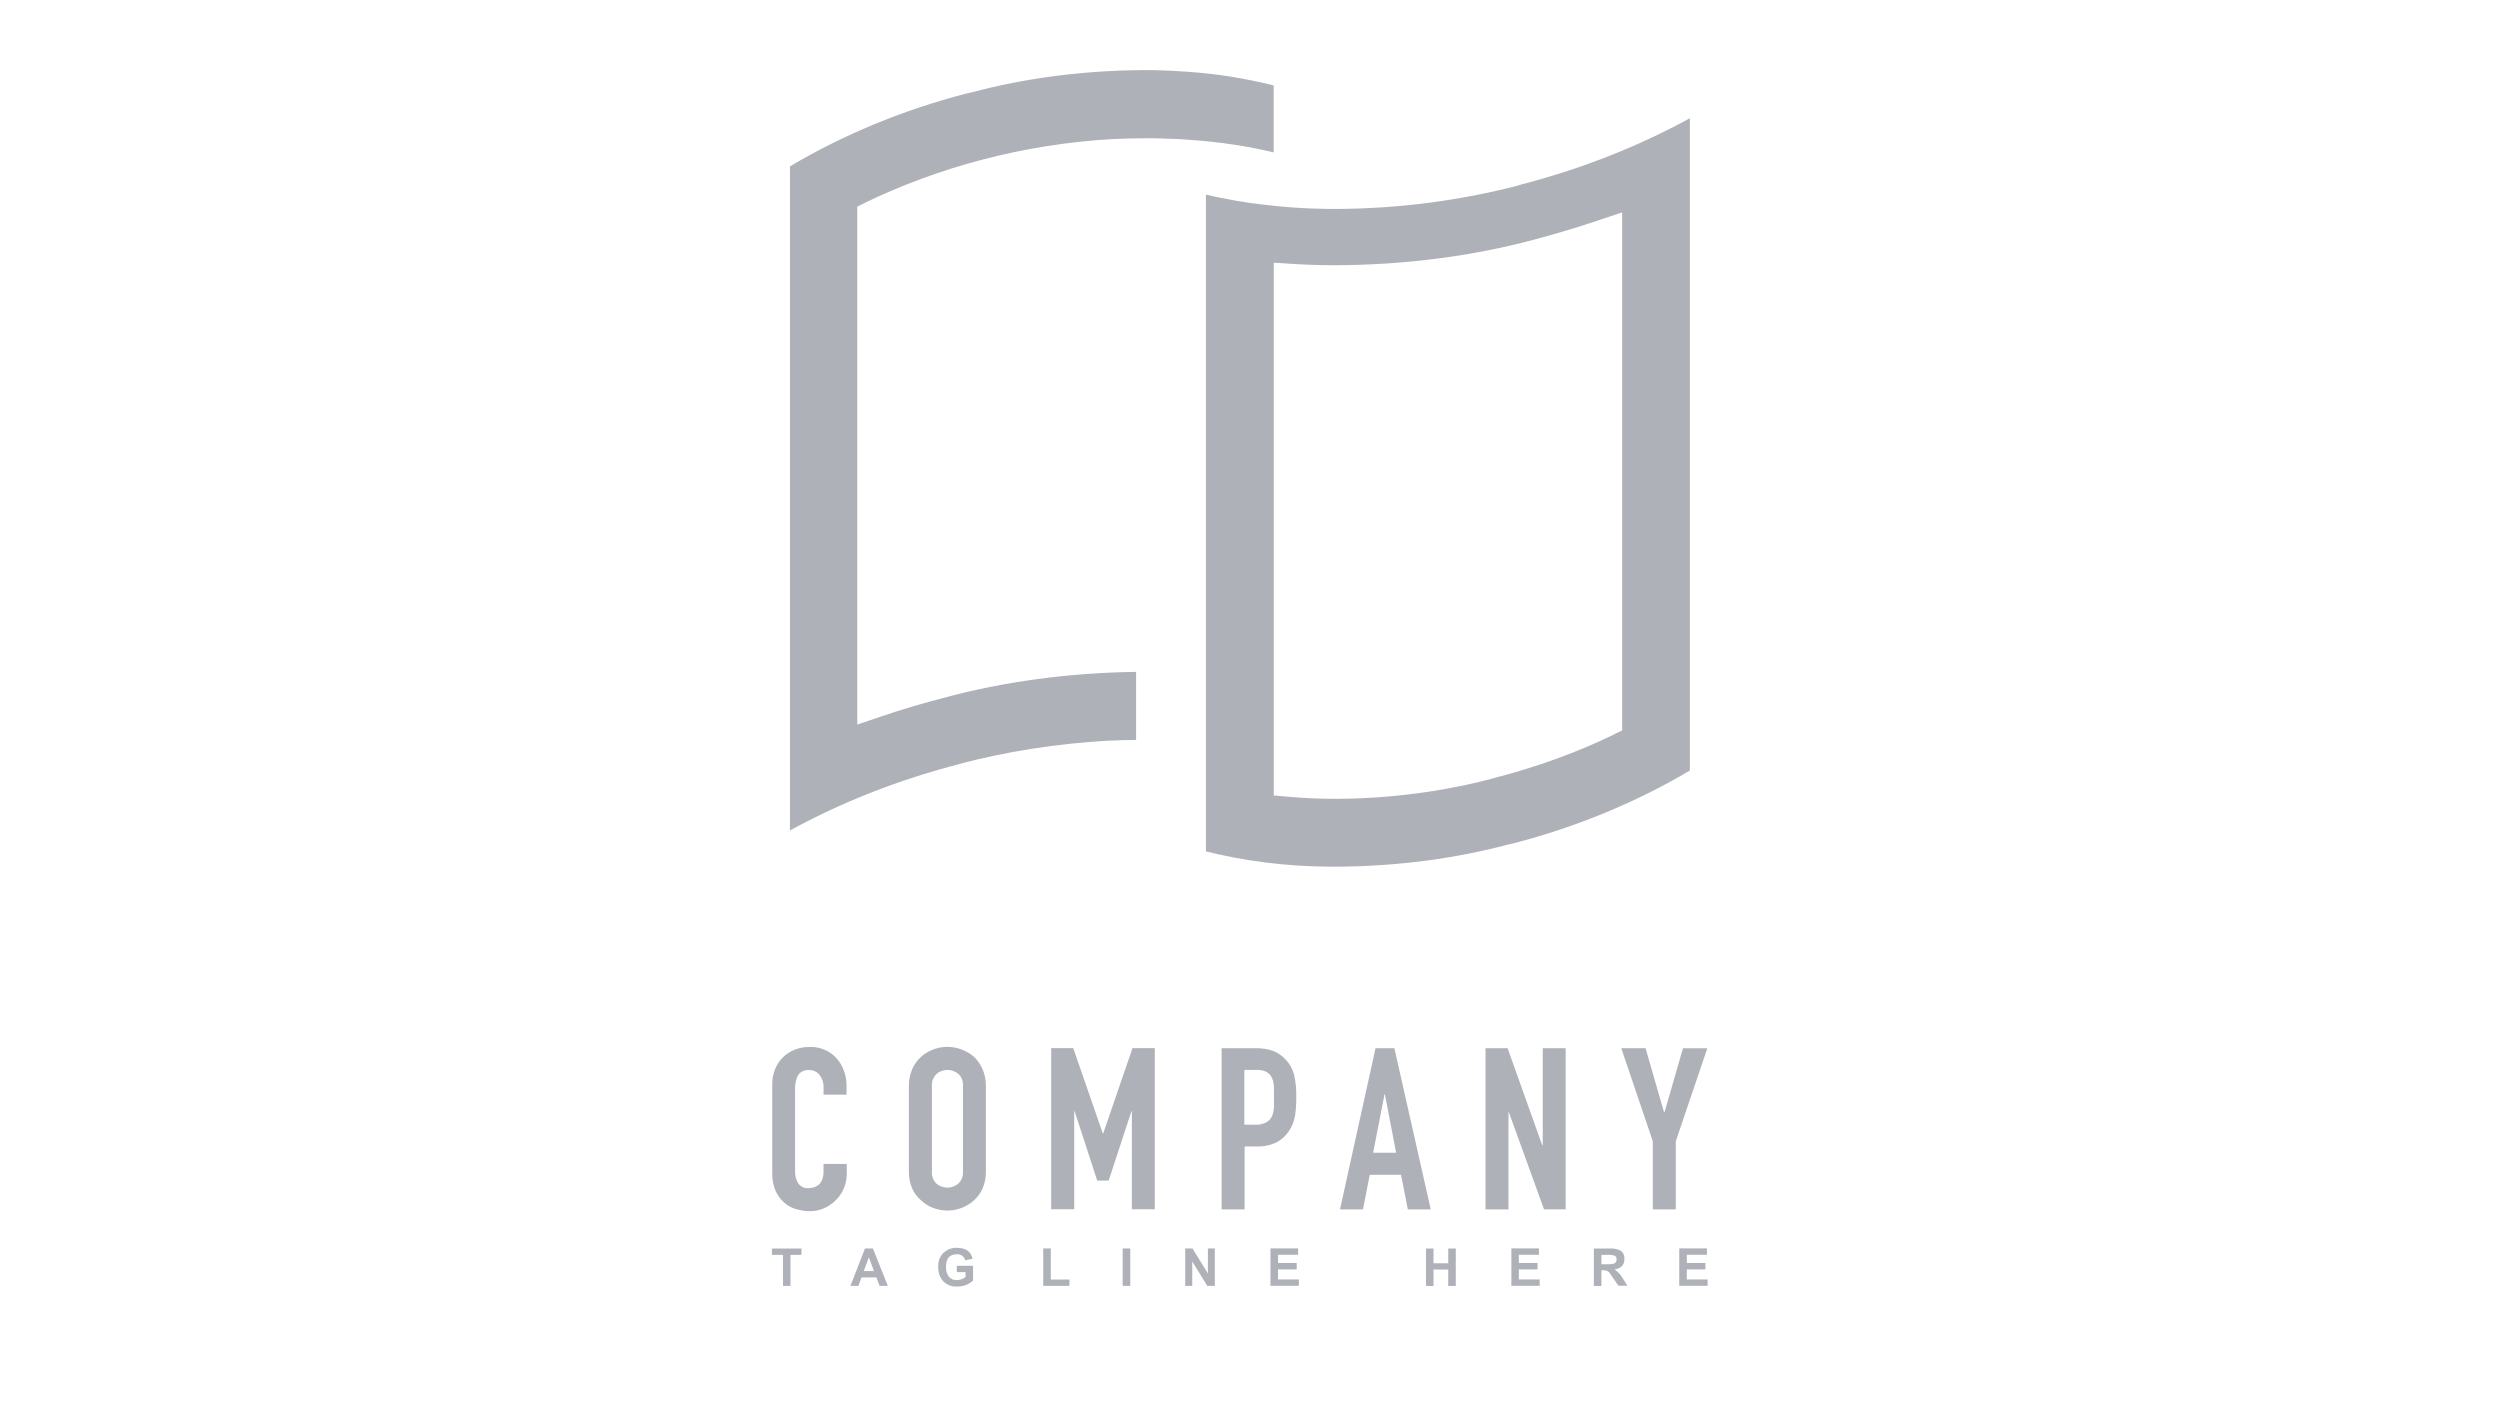
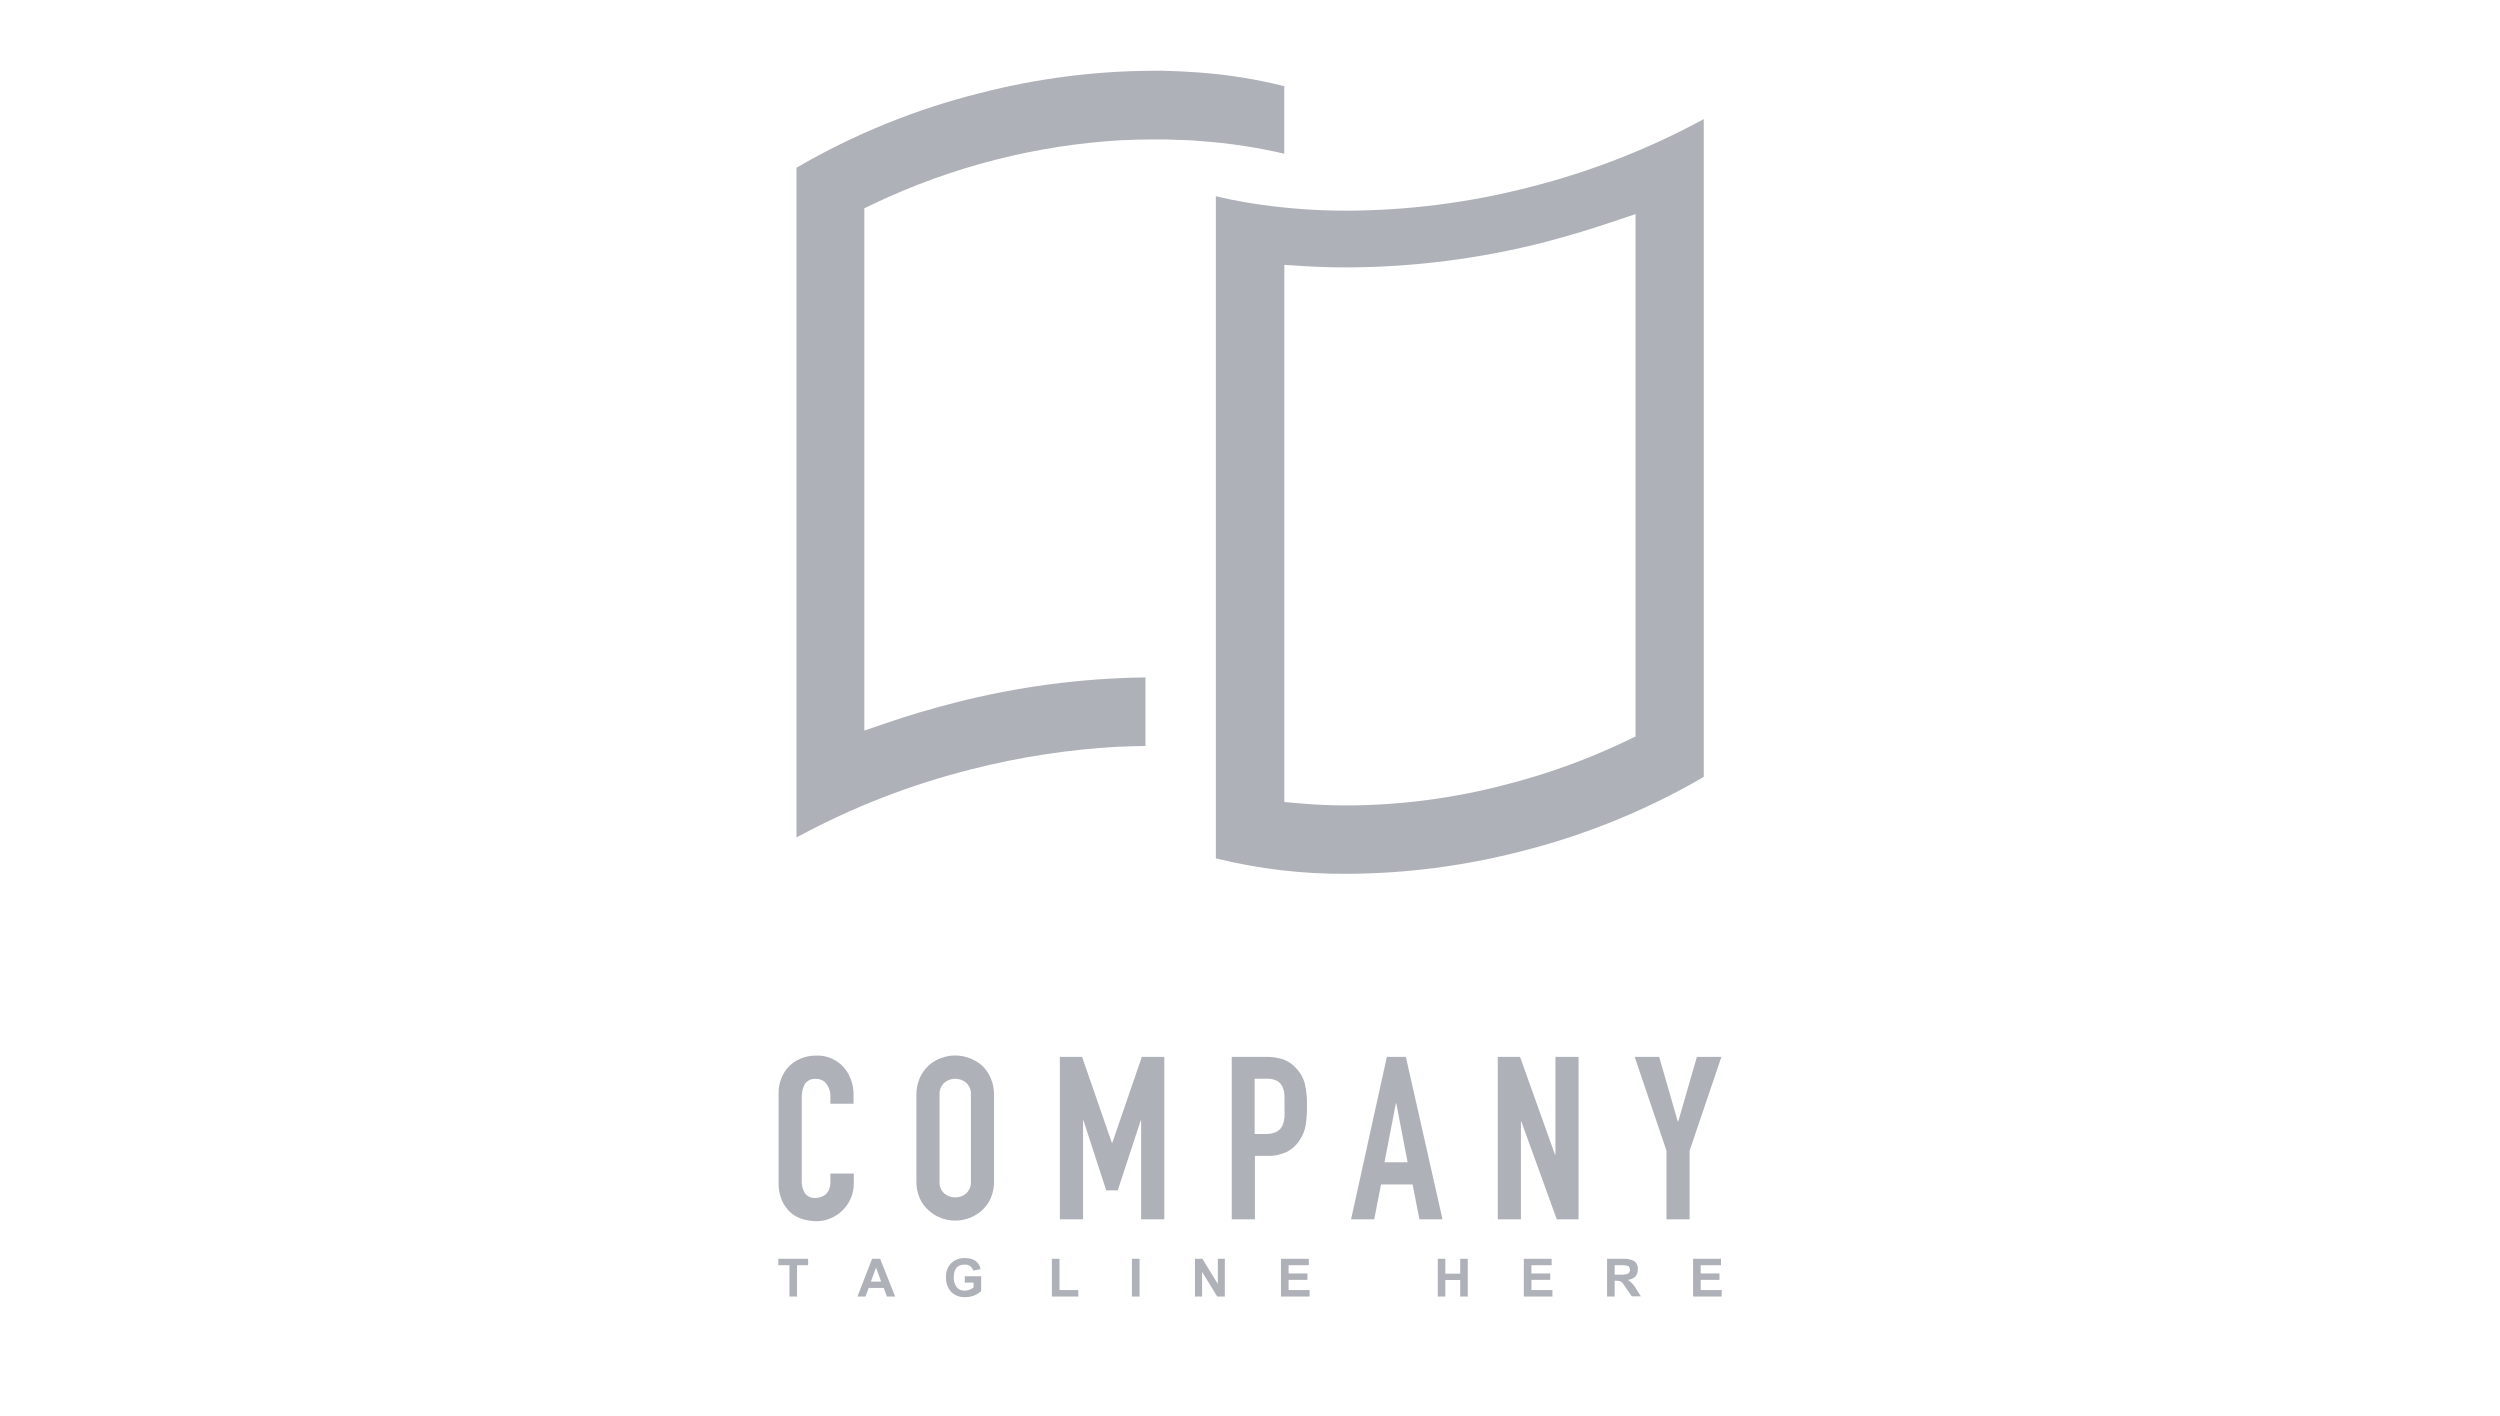
- <svg xmlns="http://www.w3.org/2000/svg" version="1.1" width="57" height="32" viewBox="0 0 57 32">
-   <path fill="#afb1b8" d="M26.727 3.165h-0.073c-0.112-0.007-0.224-0.010-0.336-0.012h-0.243c-0.212 0-0.428 0.005-0.642 0.016-0.007-0.001-0.016-0.001-0.024-0.001s-0.017 0-0.025 0.001l0.001-0c-2.059 0.12-3.971 0.635-5.699 1.47l0.090-0.039-0.23 0.111v11.809l0.54-0.183c0.474-0.163 0.978-0.309 1.5-0.445 1.29-0.345 2.775-0.553 4.305-0.573l0.012-0v1.551c-0.193 0.001-0.38 0.006-0.568 0.016h-0.045c-1.212 0.068-2.348 0.25-3.442 0.537l0.12-0.027c-1.503 0.382-2.82 0.91-4.044 1.586l0.087-0.044v-15.145c1.195-0.711 2.578-1.29 4.042-1.665l0.11-0.024c1.173-0.315 2.52-0.499 3.909-0.505h0.231c0.273 0.007 0.539 0.019 0.788 0.038 0.658 0.046 1.31 0.15 1.949 0.311v1.527c-0.544-0.133-1.189-0.234-1.849-0.282l-0.039-0.002-0.039-0.003c-0.132-0.011-0.263-0.022-0.386-0.022zM29.415 4.726c0.339 0.026 0.69 0.038 1.044 0.038 1.464-0.006 2.881-0.198 4.231-0.554l-0.117 0.026c1.502-0.383 2.819-0.912 4.043-1.587l-0.087 0.044v14.875c-1.195 0.71-2.578 1.289-4.042 1.665l-0.11 0.024c-1.173 0.314-2.52 0.498-3.91 0.503h-0.004c-0.029 0-0.062 0-0.096 0-1.020 0-2.010-0.128-2.955-0.368l0.083 0.018v-14.972c0.229 0.053 0.466 0.102 0.706 0.142 0.394 0.067 0.81 0.115 1.214 0.145zM36.985 4.842l-0.54 0.181c-0.496 0.167-0.997 0.316-1.5 0.449-1.344 0.36-2.888 0.569-4.48 0.575h-0.004c-0.352 0-0.676-0.010-0.989-0.030l-0.43-0.028v12.148l0.37 0.032c0.342 0.030 0.696 0.045 1.052 0.045 1.257-0.006 2.473-0.172 3.631-0.48l-0.1 0.023c1.059-0.269 1.977-0.608 2.848-1.031l-0.088 0.039 0.23-0.111v-11.812z" />
-   <path fill="#afb1b8" d="M19.060 24.113c-0.145-0.15-0.348-0.243-0.572-0.243-0.010 0-0.020 0-0.030 0.001l0.001-0c-0.004-0-0.008-0-0.012-0-0.121 0-0.236 0.024-0.34 0.067l0.006-0.002c-0.205 0.082-0.364 0.243-0.442 0.444l-0.002 0.005c-0.043 0.107-0.063 0.22-0.062 0.335v2.023c-0.005 0.142 0.022 0.284 0.079 0.415 0.048 0.104 0.117 0.196 0.203 0.271 0.081 0.068 0.175 0.117 0.277 0.144 0.099 0.027 0.201 0.042 0.302 0.042 0.113 0.001 0.224-0.023 0.326-0.070 0.304-0.135 0.512-0.434 0.512-0.781v-0.226h-0.53v0.18c0 0.004 0 0.008 0 0.012 0 0.060-0.011 0.118-0.032 0.171l0.001-0.003c-0.018 0.045-0.044 0.083-0.077 0.114l-0 0c-0.061 0.047-0.137 0.076-0.221 0.077h-0c-0.009 0.001-0.020 0.002-0.031 0.002-0.089 0-0.168-0.043-0.216-0.11l-0.001-0.001c-0.044-0.071-0.071-0.158-0.071-0.251 0-0.007 0-0.014 0-0.021l-0 0.001v-1.887c-0.003-0.105 0.019-0.208 0.065-0.302 0.049-0.075 0.132-0.124 0.227-0.124 0.011 0 0.022 0.001 0.033 0.002l-0.001-0c0.003-0 0.006-0 0.010-0 0.092 0 0.174 0.045 0.226 0.114l0.001 0.001c0.055 0.071 0.088 0.162 0.088 0.26 0 0.004-0 0.008-0 0.012v-0.001 0.175h0.524v-0.206c0-0.003 0-0.006 0-0.009 0-0.124-0.024-0.243-0.067-0.352l0.002 0.006c-0.041-0.111-0.102-0.205-0.177-0.285l0 0zM22.202 24.091c-0.161-0.137-0.371-0.221-0.601-0.223h-0c-0.108 0-0.215 0.020-0.316 0.057-0.218 0.078-0.391 0.239-0.483 0.443l-0.002 0.005c-0.053 0.123-0.080 0.257-0.077 0.392v1.94c-0.004 0.137 0.023 0.272 0.077 0.397 0.048 0.105 0.117 0.197 0.205 0.271 0.081 0.075 0.176 0.133 0.279 0.171 0.101 0.037 0.208 0.057 0.316 0.057 0.231-0.001 0.442-0.087 0.603-0.229l-0.001 0.001c0.084-0.076 0.152-0.168 0.199-0.271 0.054-0.125 0.081-0.261 0.077-0.397v-1.941c0-0.005 0-0.011 0-0.017 0-0.135-0.029-0.264-0.080-0.381l0.002 0.006c-0.049-0.111-0.117-0.205-0.199-0.283l-0-0zM21.955 26.706c0.001 0.009 0.001 0.019 0.001 0.030 0 0.099-0.041 0.188-0.106 0.251l-0 0c-0.067 0.056-0.154 0.091-0.249 0.091s-0.182-0.034-0.25-0.091l0.001 0c-0.066-0.063-0.106-0.152-0.106-0.25 0-0.011 0-0.022 0.002-0.032l-0 0.001v-1.941c-0.001-0.009-0.001-0.019-0.001-0.030 0-0.098 0.041-0.187 0.106-0.25l0-0c0.067-0.056 0.154-0.091 0.249-0.091s0.182 0.034 0.25 0.091l-0.001-0c0.066 0.063 0.106 0.152 0.106 0.25 0 0.011-0 0.021-0.001 0.032l0-0.001v1.941zM26.329 27.573v-3.675h-0.508l-0.668 1.945h-0.009l-0.674-1.945h-0.503v3.674h0.525v-2.235h0.010l0.514 1.58h0.262l0.518-1.58h0.010v2.235h0.525zM29.311 24.157c-0.081-0.091-0.183-0.16-0.297-0.201-0.108-0.036-0.232-0.057-0.361-0.057-0.007 0-0.014 0-0.021 0h-0.779v3.675h0.524v-1.435h0.269c0.164 0.007 0.326-0.027 0.473-0.1 0.12-0.068 0.217-0.163 0.286-0.278l0.002-0.003c0.060-0.098 0.101-0.206 0.12-0.32 0.018-0.116 0.028-0.249 0.028-0.385 0-0.012-0-0.023-0-0.035l0 0.002c0.005-0.176-0.012-0.353-0.051-0.525-0.037-0.132-0.104-0.246-0.193-0.338l0 0zM29.041 25.277c-0.002 0.070-0.020 0.136-0.050 0.194l0.001-0.003c-0.030 0.056-0.077 0.101-0.133 0.128l-0.002 0.001c-0.065 0.030-0.14 0.047-0.22 0.047-0.010 0-0.019-0-0.028-0.001l0.001 0h-0.239v-1.249h0.27c0.008-0 0.016-0.001 0.025-0.001 0.077 0 0.149 0.017 0.214 0.048l-0.003-0.001c0.054 0.031 0.096 0.078 0.122 0.134l0.001 0.002c0.029 0.065 0.044 0.134 0.046 0.205v0.244c0 0.085 0.005 0.174 0 0.252h-0.005zM31.791 23.899h-0.429l-0.81 3.675h0.524l0.154-0.789h0.714l0.154 0.789h0.523l-0.829-3.675zM31.308 26.283l0.258-1.332h0.010l0.256 1.332h-0.523zM35.173 26.112h-0.010l-0.79-2.213h-0.503v3.675h0.523v-2.21h0.011l0.8 2.209h0.493v-3.674h-0.523v2.213zM38.372 23.899l-0.421 1.461h-0.011l-0.421-1.461h-0.554l0.719 2.122v1.553h0.524v-1.553l0.719-2.121h-0.555zM17.6 28.611h0.252v0.708h0.171v-0.708h0.251v-0.145h-0.674v0.146zM19.721 28.465l-0.331 0.853h0.182l0.070-0.194h0.34l0.073 0.194h0.187l-0.339-0.853h-0.182zM19.694 28.981l0.116-0.316 0.116 0.316h-0.232zM21.818 29.004h0.197v0.11c-0.055 0.044-0.126 0.072-0.203 0.072h-0c-0.004 0-0.008 0-0.012 0-0.068 0-0.129-0.032-0.169-0.081l-0-0c-0.040-0.057-0.063-0.127-0.063-0.203 0-0.007 0-0.013 0.001-0.020l-0 0.001c0-0.19 0.082-0.285 0.245-0.285 0.006-0.001 0.012-0.001 0.018-0.001 0.084 0 0.155 0.058 0.174 0.136l0 0.001 0.169-0.033c-0.036-0.166-0.156-0.251-0.362-0.251-0.003-0-0.007-0-0.011-0-0.11 0-0.211 0.042-0.287 0.11l0-0c-0.076 0.075-0.124 0.18-0.124 0.296 0 0.011 0 0.022 0.001 0.033l-0-0.001c-0 0.006-0 0.013-0 0.020 0 0.115 0.041 0.22 0.11 0.301l-0.001-0.001c0.075 0.078 0.181 0.126 0.297 0.126 0.009 0 0.018-0 0.027-0.001l-0.001 0c0.004 0 0.009 0 0.014 0 0.134 0 0.257-0.052 0.348-0.137l-0 0v-0.336h-0.37v0.144zM23.959 28.465h-0.173v0.853h0.597v-0.145h-0.425v-0.708zM25.77 28.465h-0.173v0.853h0.173v-0.853zM27.539 29.035l-0.349-0.57h-0.167v0.853h0.16v-0.557l0.343 0.557h0.172v-0.853h-0.158v0.57zM29.14 28.942h0.425v-0.145h-0.425v-0.187h0.457v-0.146h-0.63v0.853h0.647v-0.145h-0.475v-0.231zM33.020 28.802h-0.336v-0.336h-0.171v0.853h0.171v-0.373h0.336v0.373h0.172v-0.853h-0.172v0.337zM34.629 28.942h0.427v-0.145h-0.427v-0.187h0.459v-0.146h-0.629v0.853h0.646v-0.145h-0.475v-0.231zM36.812 28.943c0.149-0.023 0.224-0.102 0.224-0.237 0.001-0.007 0.001-0.015 0.001-0.024 0-0.068-0.033-0.128-0.085-0.166l-0.001-0c-0.063-0.032-0.137-0.051-0.216-0.051-0.012 0-0.023 0-0.035 0.001l0.002-0h-0.362v0.853h0.172v-0.357h0.034c0.004-0 0.009-0 0.014-0 0.034 0 0.066 0.007 0.094 0.020l-0.001-0.001c0.025 0.015 0.046 0.037 0.061 0.062l0.186 0.271h0.205l-0.104-0.166c-0.047-0.083-0.111-0.152-0.187-0.203l-0.002-0.001zM36.639 28.825h-0.126v-0.214h0.135c0.011-0.001 0.023-0.001 0.036-0.001 0.049 0 0.097 0.008 0.141 0.023l-0.003-0.001c0.023 0.021 0.037 0.050 0.037 0.083 0 0.037-0.018 0.069-0.045 0.090l-0 0c-0.043 0.014-0.092 0.021-0.142 0.021-0.011 0-0.022-0-0.033-0.001l0.002 0zM38.459 28.942h0.425v-0.145h-0.425v-0.187h0.459v-0.146h-0.631v0.853h0.647v-0.145h-0.475v-0.231z" />
+ <svg xmlns="http://www.w3.org/2000/svg" width="106" height="60" fill="none">
+   <path fill-rule="evenodd" clip-rule="evenodd" d="M50.114 5.935h-.137c-.21-.013-.42-.018-.63-.023h-.455c-.397 0-.802.01-1.204.03a.625.625 0 0 0-.091 0A28.275 28.275 0 0 0 37.08 8.625l-.432.208v22.142l1.012-.344c.888-.305 1.834-.58 2.813-.834a34.329 34.329 0 0 1 8.095-1.075v2.909c-.362.002-.713.012-1.065.03h-.084a32.36 32.36 0 0 0-6.228.956 31.635 31.635 0 0 0-7.42 2.892V7.112a29.727 29.727 0 0 1 7.785-3.166A29.793 29.793 0 0 1 48.892 3h.427c.511.013 1.01.036 1.478.071 1.233.087 2.456.282 3.655.583v2.863a22.623 22.623 0 0 0-3.541-.534l-.073-.006c-.247-.021-.494-.042-.724-.042Zm5.039 2.926c.635.049 1.293.072 1.958.072a31.467 31.467 0 0 0 7.713-.99A31.777 31.777 0 0 0 72.24 5.05v27.89a29.815 29.815 0 0 1-7.786 3.166 29.943 29.943 0 0 1-7.337.944 22.405 22.405 0 0 1-5.565-.656V8.322c.43.1.873.191 1.323.267.739.125 1.518.216 2.277.272Zm14.194.217-1.012.34c-.93.313-1.87.593-2.813.842a34.263 34.263 0 0 1-8.406 1.078c-.66 0-1.267-.018-1.854-.056l-.807-.053V34.006l.693.06c.642.057 1.305.085 1.973.085a26.884 26.884 0 0 0 6.62-.857 27.764 27.764 0 0 0 5.174-1.86l.432-.208V9.078Z" fill="#AFB1B8" />
+   <path d="M35.737 45.212a1.491 1.491 0 0 0-1.126-.455 1.672 1.672 0 0 0-.65.122 1.464 1.464 0 0 0-.832.842c-.08.2-.119.413-.116.628v3.794c-.01.267.042.533.149.778.09.195.219.368.38.509.151.127.329.22.52.27.185.051.376.078.567.078.211.002.42-.043.612-.132a1.6 1.6 0 0 0 .96-1.465v-.424h-.993v.338a.88.88 0 0 1-.058.338.608.608 0 0 1-.144.214.697.697 0 0 1-.415.145.503.503 0 0 1-.465-.204.898.898 0 0 1-.132-.508v-3.538c-.006-.196.036-.39.122-.567a.507.507 0 0 1 .485-.229.527.527 0 0 1 .443.214.806.806 0 0 1 .164.509v.328h.982v-.387a1.79 1.79 0 0 0-.121-.664 1.56 1.56 0 0 0-.332-.534ZM41.629 45.17a1.765 1.765 0 0 0-1.128-.418c-.202 0-.403.037-.592.107A1.56 1.56 0 0 0 39 45.7c-.1.231-.15.482-.145.735v3.638c-.007.256.043.51.145.745.09.196.22.37.384.509.152.14.33.25.524.32.19.07.39.106.592.107a1.714 1.714 0 0 0 1.128-.427c.158-.142.285-.315.374-.509.102-.234.151-.489.145-.745v-3.639a1.77 1.77 0 0 0-.145-.734 1.641 1.641 0 0 0-.374-.532Zm-.463 4.904a.656.656 0 0 1-.197.527.727.727 0 0 1-.934 0 .65.65 0 0 1-.197-.527v-3.639a.653.653 0 0 1 .197-.526.726.726 0 0 1 .934 0 .652.652 0 0 1 .197.526v3.64ZM49.367 51.7v-6.89h-.953l-1.253 3.647h-.017l-1.263-3.646h-.943v6.888h.984v-4.19h.018l.963 2.962h.491l.971-2.962h.018v4.19h.984ZM54.958 45.294c-.151-.17-.343-.3-.556-.377a2.184 2.184 0 0 0-.714-.107h-1.462v6.89h.982v-2.691h.505c.307.014.611-.051.886-.188a1.43 1.43 0 0 0 .539-.527c.113-.183.19-.387.225-.6a4.9 4.9 0 0 0 .053-.783c.01-.33-.023-.662-.096-.984a1.466 1.466 0 0 0-.362-.633Zm-.506 2.1a.867.867 0 0 1-.091.359.552.552 0 0 1-.253.241 1.006 1.006 0 0 1-.463.087h-.448v-2.342h.506a.942.942 0 0 1 .443.086.556.556 0 0 1 .23.254c.054.121.083.252.086.384v.458c0 .16.01.326 0 .473h-.01ZM59.608 44.81h-.805l-1.518 6.89h.982l.288-1.48h1.339l.288 1.48h.981l-1.555-6.89Zm-.906 4.471.483-2.497h.018l.48 2.497h-.981ZM65.95 48.96h-.018l-1.482-4.15h-.944v6.89h.981v-4.143h.02l1.5 4.142h.924v-6.888h-.981v4.15ZM71.948 44.81l-.79 2.74h-.02l-.79-2.74H69.31l1.348 3.978v2.911h.982v-2.911l1.348-3.977h-1.04ZM33 53.645h.473v1.327h.321v-1.328h.47v-.272H33v.273ZM36.977 53.372l-.62 1.6h.341l.132-.364h.638l.136.364h.35l-.636-1.6h-.341Zm-.05.967.217-.593.217.593h-.435ZM40.908 54.382h.37v.206a.613.613 0 0 1-.38.135.404.404 0 0 1-.34-.153.67.67 0 0 1-.118-.417c0-.356.154-.534.46-.534a.337.337 0 0 1 .362.255l.316-.062c-.068-.312-.293-.47-.678-.47a.804.804 0 0 0-.559.206.78.78 0 0 0-.23.615.872.872 0 0 0 .205.6.776.776 0 0 0 .607.235.96.96 0 0 0 .678-.255v-.63h-.693v.27ZM44.923 53.372h-.324v1.6h1.12V54.7h-.796v-1.328ZM48.318 53.372h-.324v1.6h.324v-1.6ZM51.636 54.44l-.655-1.068h-.313v1.6h.3v-1.045l.643 1.045h.322v-1.6h-.297v1.069ZM54.637 54.267h.797v-.272h-.797v-.35h.857v-.273h-1.181v1.6h1.214V54.7h-.89v-.433ZM61.912 54.003h-.63v-.63h-.32v1.599h.32v-.7h.63v.7h.322v-1.6h-.322v.631ZM64.93 54.267h.8v-.272h-.8v-.35h.86v-.273H64.61v1.6h1.212V54.7h-.89v-.433ZM69.023 54.268c.279-.044.42-.191.42-.445a.383.383 0 0 0-.157-.356.904.904 0 0 0-.468-.094h-.678v1.599h.322v-.669h.063a.431.431 0 0 1 .2.036c.047.029.086.069.114.117l.349.508h.384l-.195-.312a1.115 1.115 0 0 0-.354-.384Zm-.324-.222h-.237v-.401h.253a.84.84 0 0 1 .326.038.21.21 0 0 1-.015.325.913.913 0 0 1-.327.038ZM72.11 54.267h.796v-.272h-.796v-.35h.86v-.273h-1.184v1.6H73V54.7h-.89v-.433Z" fill="#AFB1B8" />
</svg>
